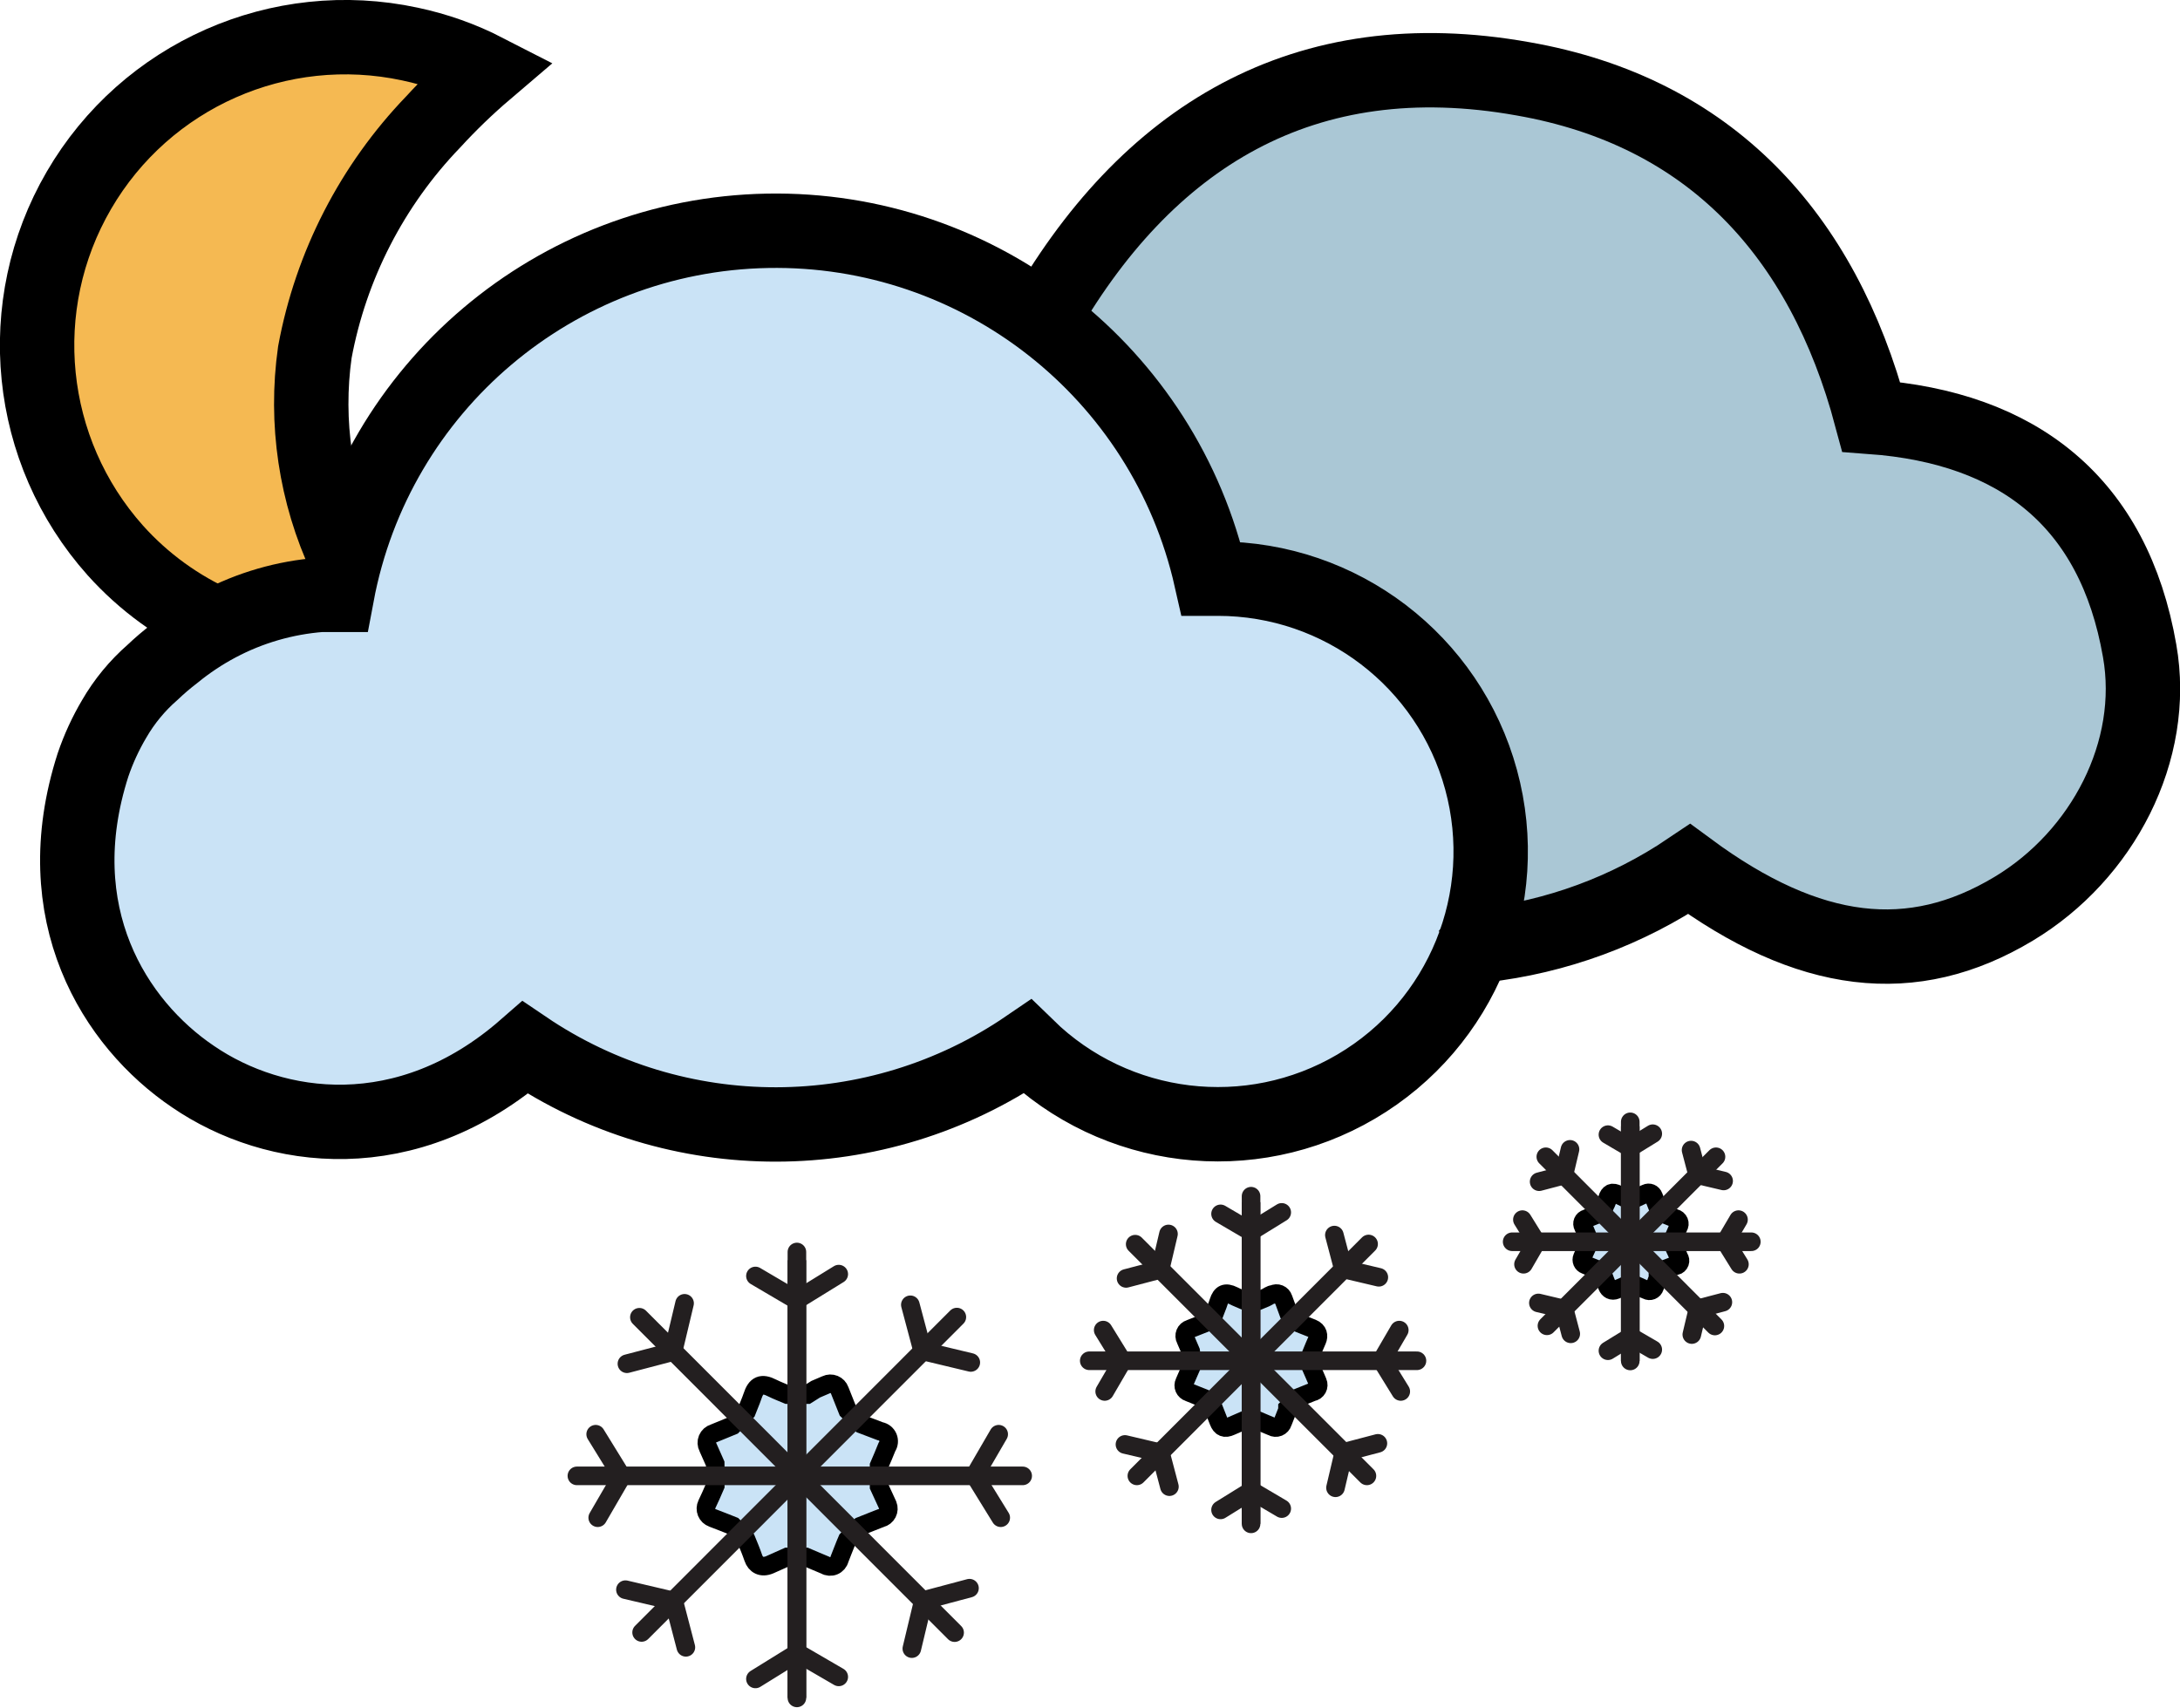
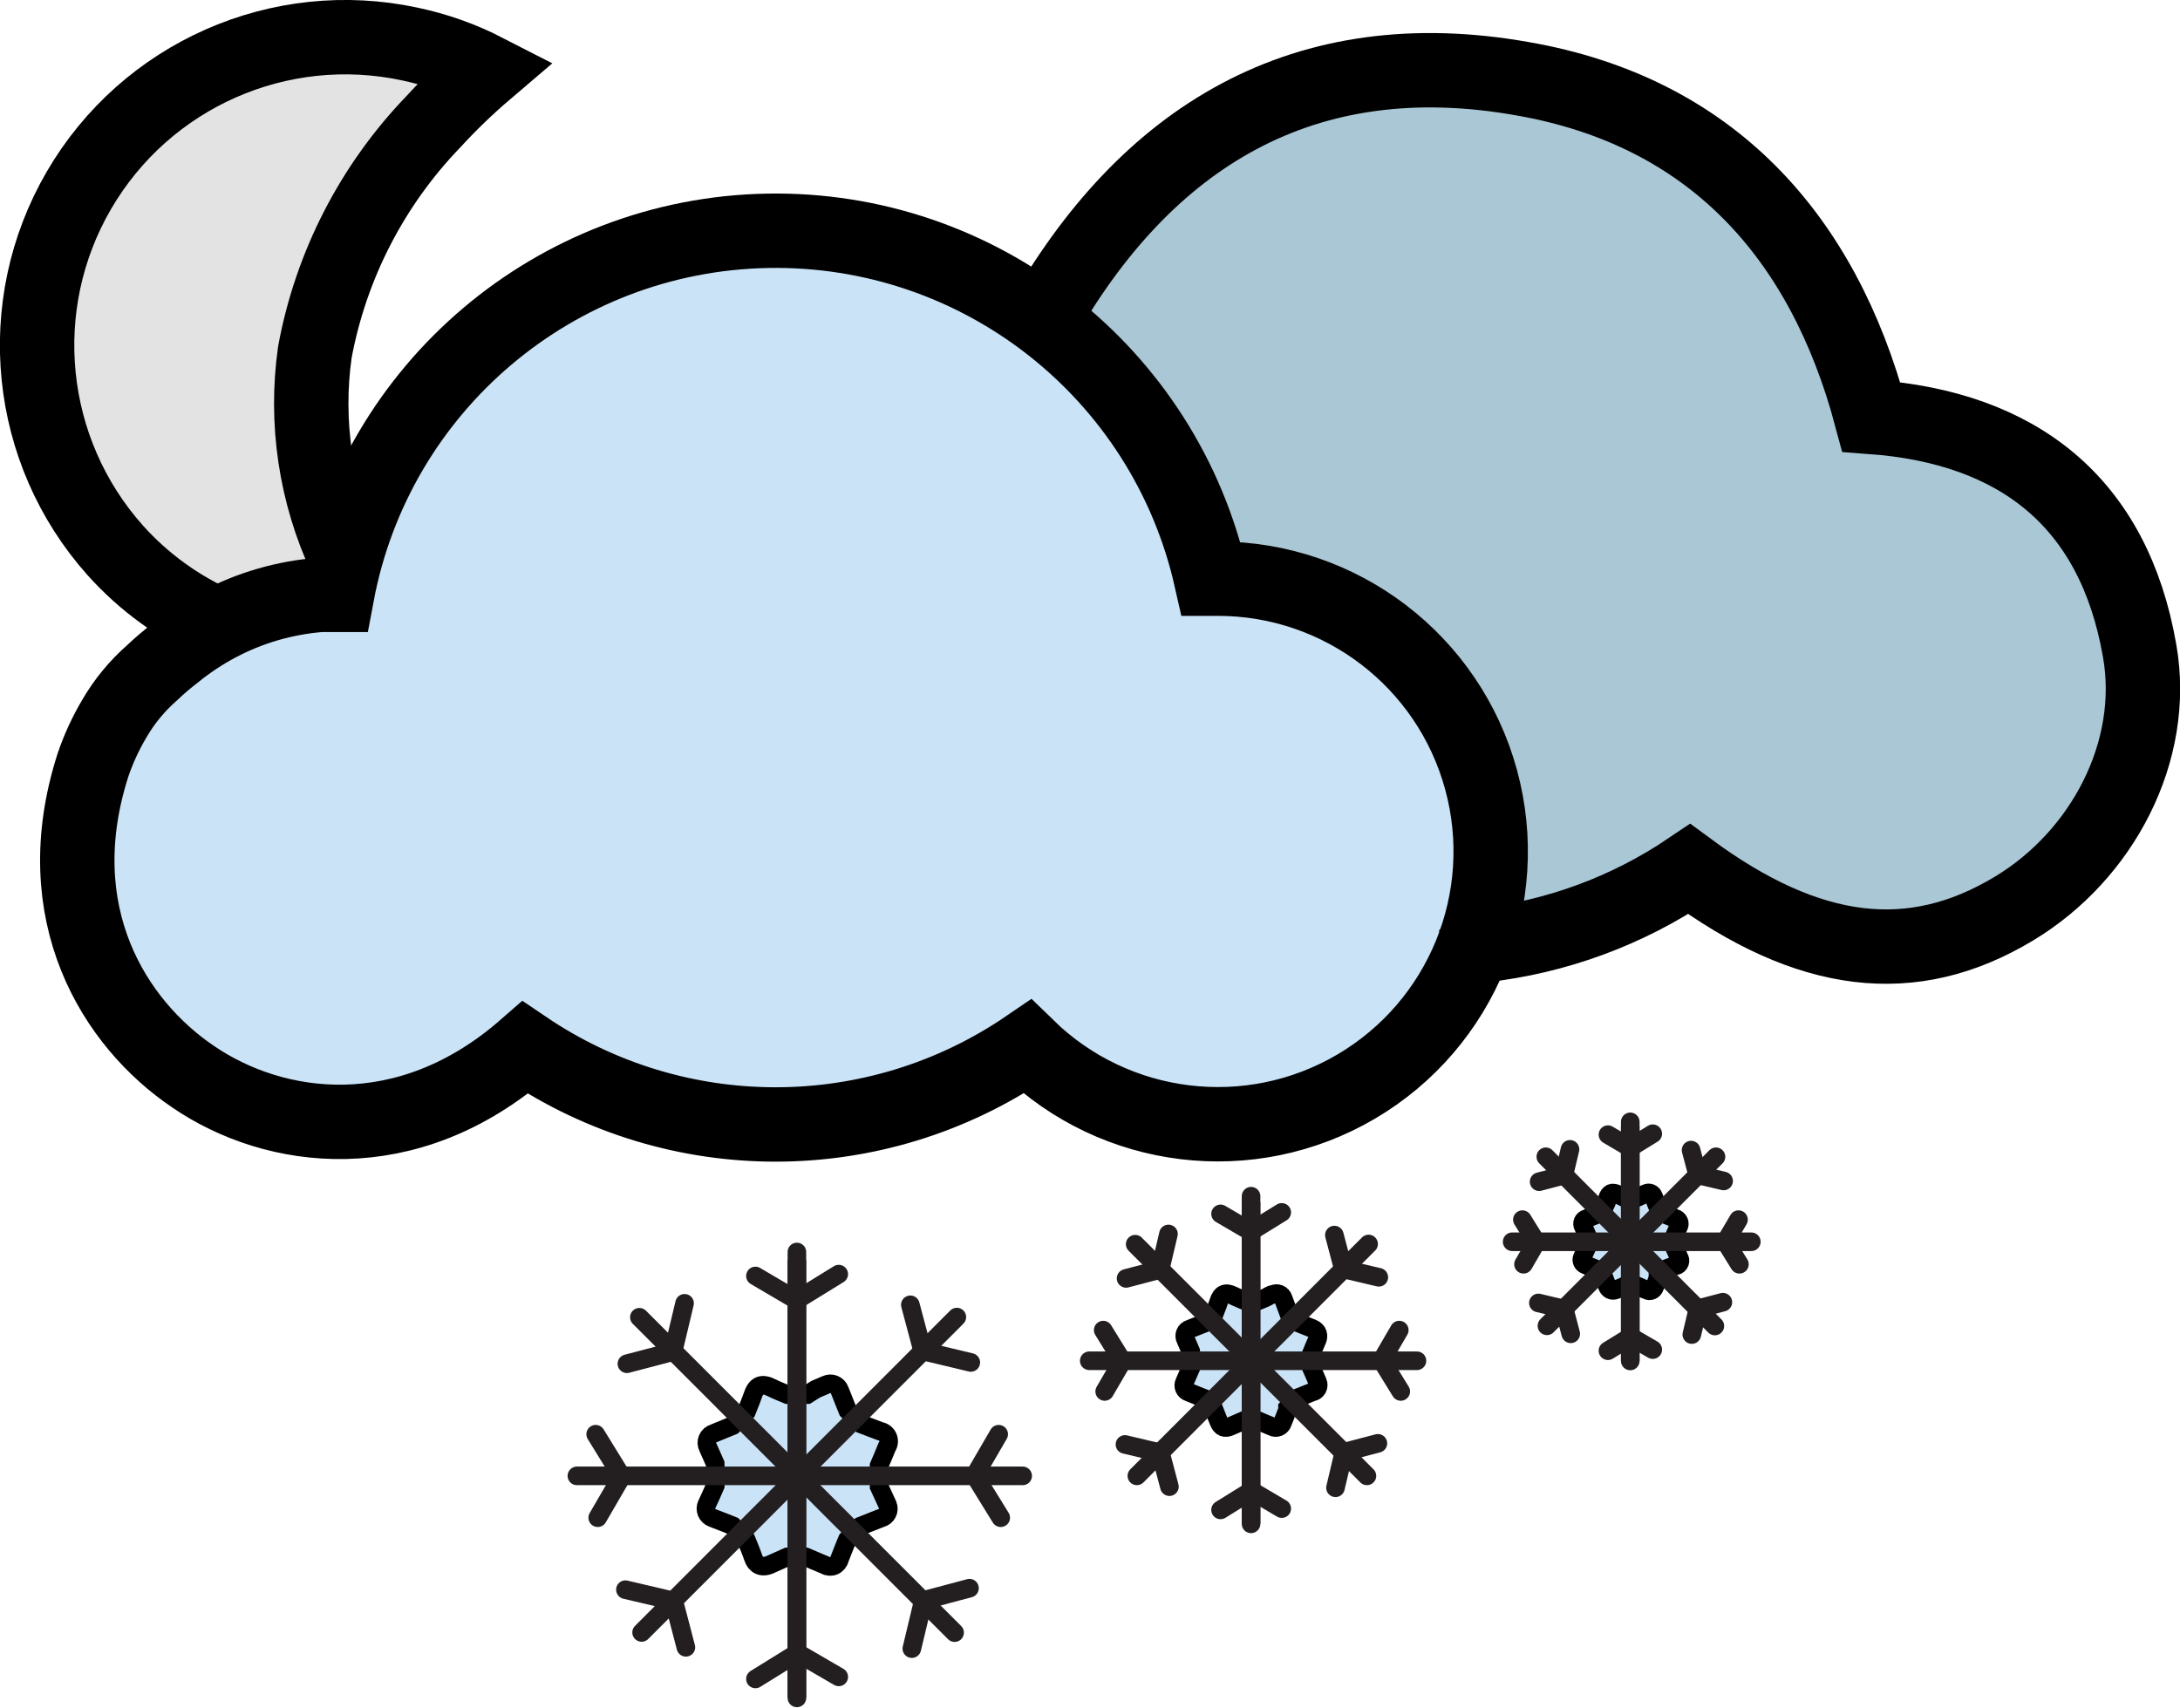
<svg xmlns="http://www.w3.org/2000/svg" viewBox="0 0 117.22 91.81">
  <defs>
-     <style>.cls-1{fill:#cae3f6;}.cls-2{fill:#f5b952;}.cls-3{fill:#aac7d5;}.cls-4,.cls-5,.cls-6,.cls-7{fill:none;stroke-miterlimit:10;}.cls-4,.cls-7{stroke:#000;}.cls-5,.cls-6{stroke:#231f20;}.cls-6{stroke-linecap:round;}.cls-7{stroke-width:4px;}</style>
+     <style>.cls-1{fill:#cae3f6;}.cls-2{fill:#e3e3e3}.cls-3{fill:#aac7d5;}.cls-4,.cls-5,.cls-6,.cls-7{fill:none;stroke-miterlimit:10;}.cls-4,.cls-7{stroke:#000;}.cls-5,.cls-6{stroke:#231f20;}.cls-6{stroke-linecap:round;}.cls-7{stroke-width:4px;}</style>
  </defs>
  <g id="Layer_2" data-name="Layer 2">
    <g id="Layer_1-2" data-name="Layer 1">
      <path class="cls-1" d="M47.73,80.85l-.46-1V78.74q.21-.49.42-1a.55.55,0,0,0-.36-.85l-1-.39-.75-.73-.43-1.09a.53.53,0,0,0-.73-.29c-.19.07-.38.16-.56.24l-.49.22H42.34c-.28-.13-.55-.23-.81-.36-.58-.29-.88-.15-1.07.44-.09.28-.21.54-.32.83l-.75.75-1,.41a.54.54,0,0,0-.32.77l.39.88a1.09,1.09,0,0,1,0,.14v1.06c-.15.37-.31.71-.45,1.06a.51.51,0,0,0,.3.72l.57.23.53.2.71.73c.14.34.27.66.39,1s.43.55.88.35l.94-.41h1l.54.23.5.21a.53.53,0,0,0,.77-.32l.35-.9.06-.15.73-.73.88-.35.21-.08A.53.53,0,0,0,47.73,80.85Z" />
      <path class="cls-1" d="M70.85,74.25c-.1-.25-.22-.5-.33-.77v-.79l.3-.7c.14-.32.06-.51-.26-.63l-.71-.28-.56-.54-.31-.8a.39.39,0,0,0-.54-.22L68,69.7l-.36.16h-.78c-.2-.09-.4-.16-.59-.26-.43-.22-.65-.11-.79.33-.06.2-.15.39-.23.6l-.56.56-.76.3a.39.39,0,0,0-.23.56l.28.64a.49.49,0,0,1,0,.11v.78l-.34.78a.38.38,0,0,0,.23.53l.42.17.38.15.53.53.28.72c.13.33.32.4.65.26l.69-.3h.77l.4.17.36.16A.39.39,0,0,0,69,76.4c.09-.22.17-.44.26-.65a.78.78,0,0,1,0-.12l.53-.53.65-.26.15-.06A.38.38,0,0,0,70.85,74.25Z" />
      <path class="cls-1" d="M90.28,67.54,90,67v-.58l.22-.52c.1-.23,0-.36-.19-.45l-.52-.21-.4-.4c-.08-.2-.15-.39-.23-.57a.28.28,0,0,0-.39-.16l-.3.13-.26.11h-.57L87,64.15c-.31-.16-.47-.08-.57.24,0,.15-.11.29-.17.44l-.41.41-.55.22a.28.28,0,0,0-.17.41c.07.15.14.31.2.47s0,0,0,.08V67l-.25.57a.29.29,0,0,0,.17.39l.3.12.28.11.39.39.21.52c.09.24.23.3.47.19l.5-.22H88l.29.12.26.12a.29.29,0,0,0,.42-.18l.18-.47,0-.09.39-.39L90,68l.11,0A.29.29,0,0,0,90.28,67.54Z" />
      <path class="cls-2" d="M18.58,30.75a19.61,19.61,0,0,1-1.65-11A24.17,24.17,0,0,1,23.29,7.35,34,34,0,0,1,26.13,4.6a15.87,15.87,0,0,0-4.08-1.44A16.56,16.56,0,0,0,6.2,30.38a16.23,16.23,0,0,0,5.51,4.05" />
      <path class="cls-3" d="M78.5,52.09a1.23,1.23,0,0,1,.77-.46,24.82,24.82,0,0,0,11.14-4.11c6.44,4.76,12,5.41,17.45,2.13,4.78-2.85,7.7-8.49,6.76-13.84-1.38-8-6.52-12-14.43-12.58C97.55,13.39,91.52,6.82,81.48,5c-11.75-2.1-20.3,3.05-26,13.23" />
      <path class="cls-1" d="M65.05,31.9l-.35,0a24,24,0,0,0-47,.87c-.29,0-.58,0-.87,0a14,14,0,0,0-5.53,1.59A14.44,14.44,0,0,0,8.93,36a14.21,14.21,0,0,0-1.17,1,10.11,10.11,0,0,0-2.06,2.5,13.24,13.24,0,0,0-1.13,2.39C2,49.88,5.73,55.84,10,58.69s11.5,4,17.85-1.57a24,24,0,0,0,27,0A14.67,14.67,0,1,0,65.05,31.9Z" />
      <path class="cls-4" d="M47.73,80.94l-.46-1V78.82c.14-.33.28-.64.42-1a.55.55,0,0,0-.36-.85l-1-.38-.75-.74-.43-1.08a.53.53,0,0,0-.73-.3l-.56.24L43.4,75H42.34c-.28-.12-.55-.22-.81-.35-.58-.3-.88-.16-1.07.44-.09.27-.21.53-.32.82l-.75.76-1,.41a.53.53,0,0,0-.32.76l.39.88a1.31,1.31,0,0,1,0,.15V79.9c-.15.36-.31.7-.45,1a.53.53,0,0,0,.3.73l.57.22.53.21.71.73c.14.34.27.65.39,1s.43.55.88.36l.94-.42h1l.54.23.5.21a.52.52,0,0,0,.77-.32c.12-.3.23-.6.35-.89a1.14,1.14,0,0,1,.06-.15l.73-.74.88-.35.21-.08A.52.52,0,0,0,47.73,80.94Z" />
      <line class="cls-5" x1="42.85" y1="67.77" x2="42.85" y2="91.31" />
      <line class="cls-6" x1="42.85" y1="67.33" x2="42.85" y2="91.31" />
      <polyline class="cls-6" points="40.62 68.62 42.83 69.92 45.1 68.52" />
      <polyline class="cls-6" points="45.1 90.18 42.88 88.89 40.62 90.29" />
      <line class="cls-6" x1="34.38" y1="70.84" x2="51.33" y2="87.8" />
      <polyline class="cls-6" points="33.71 73.34 36.19 72.69 36.81 70.09" />
      <polyline class="cls-6" points="52.13 85.41 49.65 86.07 49.03 88.66" />
      <line class="cls-6" x1="51.45" y1="70.83" x2="34.5" y2="87.79" />
      <polyline class="cls-6" points="48.95 70.17 49.61 72.65 52.2 73.27" />
      <polyline class="cls-6" points="36.88 88.59 36.23 86.1 33.63 85.49" />
      <line class="cls-6" x1="54.99" y1="79.37" x2="31.02" y2="79.37" />
      <polyline class="cls-6" points="53.7 77.13 52.41 79.35 53.81 81.62" />
      <polyline class="cls-6" points="32.14 81.62 33.43 79.4 32.03 77.13" />
      <path class="cls-4" d="M70.85,74.33c-.1-.25-.22-.5-.33-.76v-.79c.1-.25.2-.48.3-.71s.06-.5-.26-.63l-.71-.28-.56-.54L69,69.83a.38.38,0,0,0-.54-.22c-.14,0-.27.12-.41.18l-.36.15h-.78c-.2-.09-.4-.16-.59-.26-.43-.21-.65-.11-.79.33-.06.2-.15.39-.23.61l-.56.55-.76.3a.39.39,0,0,0-.23.56c.09.22.19.43.28.65a.28.28,0,0,1,0,.11v.77l-.34.78a.38.38,0,0,0,.23.53l.42.17.38.15.53.54.28.71c.13.33.32.41.65.26l.69-.3h.77l.4.17.36.15a.39.39,0,0,0,.57-.23l.26-.66,0-.11.53-.54.65-.26.15-.06A.38.38,0,0,0,70.85,74.33Z" />
      <line class="cls-5" x1="67.27" y1="64.65" x2="67.27" y2="81.95" />
      <line class="cls-6" x1="67.27" y1="64.33" x2="67.27" y2="81.95" />
      <polyline class="cls-6" points="65.63 65.28 67.25 66.23 68.92 65.2" />
      <polyline class="cls-6" points="68.92 81.13 67.29 80.17 65.63 81.2" />
      <line class="cls-6" x1="61.04" y1="66.91" x2="73.5" y2="79.37" />
      <polyline class="cls-6" points="60.55 68.75 62.38 68.27 62.83 66.36" />
      <polyline class="cls-6" points="74.09 77.62 72.26 78.1 71.81 80.01" />
      <line class="cls-6" x1="73.59" y1="66.9" x2="61.13" y2="79.37" />
      <polyline class="cls-6" points="71.75 66.42 72.23 68.24 74.14 68.69" />
      <polyline class="cls-6" points="62.88 79.95 62.4 78.13 60.49 77.68" />
      <line class="cls-6" x1="76.19" y1="73.18" x2="58.57" y2="73.18" />
      <polyline class="cls-6" points="75.24 71.53 74.29 73.16 75.32 74.83" />
      <polyline class="cls-6" points="59.4 74.83 60.35 73.2 59.32 71.53" />
      <path class="cls-4" d="M90.28,67.63c-.08-.19-.16-.37-.25-.56v-.58l.22-.51a.3.3,0,0,0-.19-.46l-.52-.21-.4-.39c-.08-.21-.15-.39-.23-.58a.28.28,0,0,0-.39-.16l-.3.13-.26.12h-.57L87,64.24c-.31-.16-.47-.09-.57.23,0,.15-.11.29-.17.45l-.41.4-.55.22a.28.28,0,0,0-.17.41c.07.16.14.31.2.47s0,0,0,.08v.57c-.09.19-.17.38-.25.56a.29.29,0,0,0,.17.39l.3.12.28.11.39.39c.07.19.14.36.21.53s.23.29.47.19l.5-.22H88l.29.13.26.11a.29.29,0,0,0,.42-.17l.18-.48,0-.08.39-.4.47-.18.11,0A.28.28,0,0,0,90.28,67.63Z" />
      <line class="cls-5" x1="87.66" y1="60.57" x2="87.66" y2="73.19" />
      <line class="cls-6" x1="87.66" y1="60.33" x2="87.66" y2="73.19" />
      <polyline class="cls-6" points="86.46 61.02 87.65 61.72 88.87 60.97" />
      <polyline class="cls-6" points="88.87 72.58 87.68 71.89 86.46 72.64" />
      <line class="cls-6" x1="83.12" y1="62.21" x2="92.21" y2="71.31" />
      <polyline class="cls-6" points="82.76 63.55 84.09 63.2 84.42 61.81" />
      <polyline class="cls-6" points="92.64 70.03 91.3 70.38 90.97 71.77" />
      <line class="cls-6" x1="92.27" y1="62.21" x2="83.18" y2="71.3" />
      <polyline class="cls-6" points="90.93 61.85 91.28 63.18 92.68 63.51" />
      <polyline class="cls-6" points="84.46 71.73 84.11 70.4 82.72 70.07" />
      <line class="cls-6" x1="94.17" y1="66.78" x2="81.31" y2="66.78" />
      <polyline class="cls-6" points="93.48 65.59 92.78 66.78 93.53 67.99" />
      <polyline class="cls-6" points="81.92 67.99 82.61 66.8 81.86 65.59" />
      <path class="cls-7" d="M18.58,30a19.63,19.63,0,0,1-1.65-11.06A24.21,24.21,0,0,1,23.29,6.56a32.14,32.14,0,0,1,2.84-2.74,16.28,16.28,0,0,0-4.08-1.45A16.57,16.57,0,0,0,6.2,29.6a16.23,16.23,0,0,0,5.51,4" />
      <path class="cls-7" d="M78.93,51.31a1.29,1.29,0,0,1,.77-.47,24.84,24.84,0,0,0,11.13-4.1c6.44,4.75,12,5.41,17.45,2.13C113.06,46,116,40.38,115.05,35c-1.39-8-6.53-12-14.43-12.58C98,12.61,91.94,6,81.9,4.24c-11.74-2.1-20.29,3.05-26,13.23" />
      <path class="cls-7" d="M65.48,31.12l-.36,0a24,24,0,0,0-47,.87l-.87,0a14.06,14.06,0,0,0-5.52,1.6,14.44,14.44,0,0,0-2.36,1.57,14.06,14.06,0,0,0-1.17,1,9.89,9.89,0,0,0-2.06,2.5A13.24,13.24,0,0,0,5,41.14c-2.57,8,1.16,13.91,5.38,16.76,4.38,3,11.5,4,17.86-1.56a24,24,0,0,0,27-.05A14.67,14.67,0,1,0,65.48,31.12Z" />
    </g>
  </g>
</svg>
